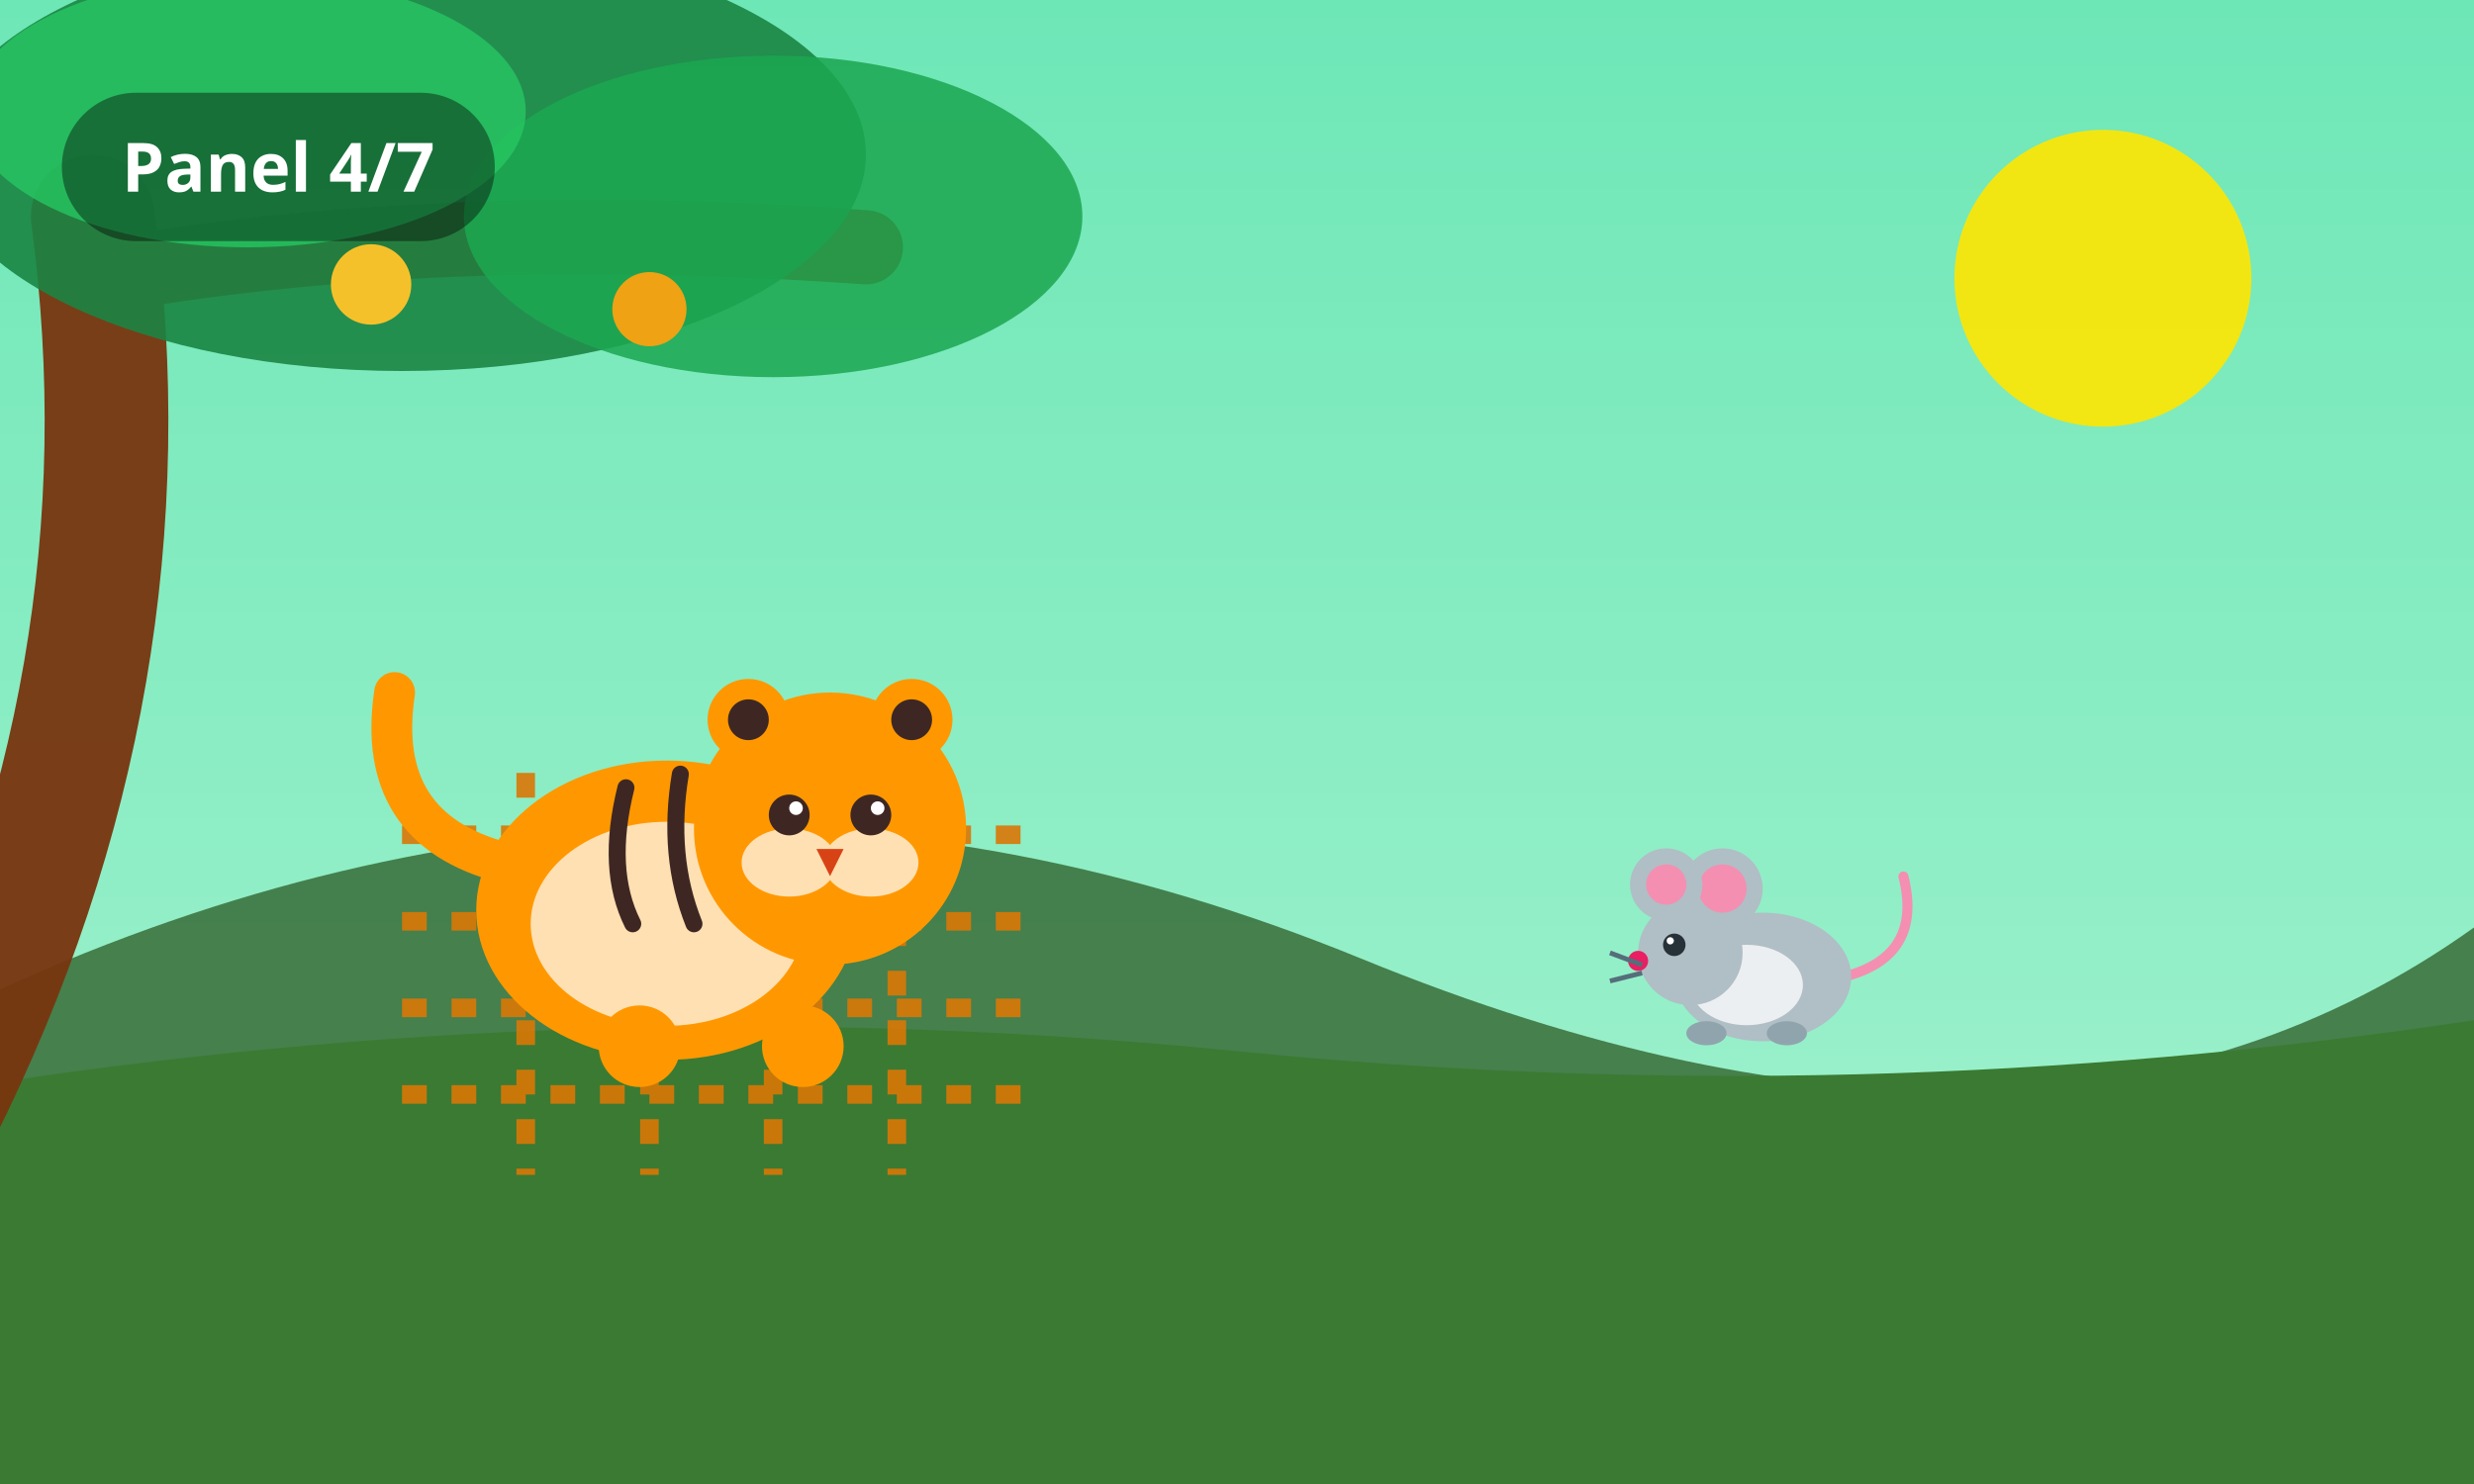
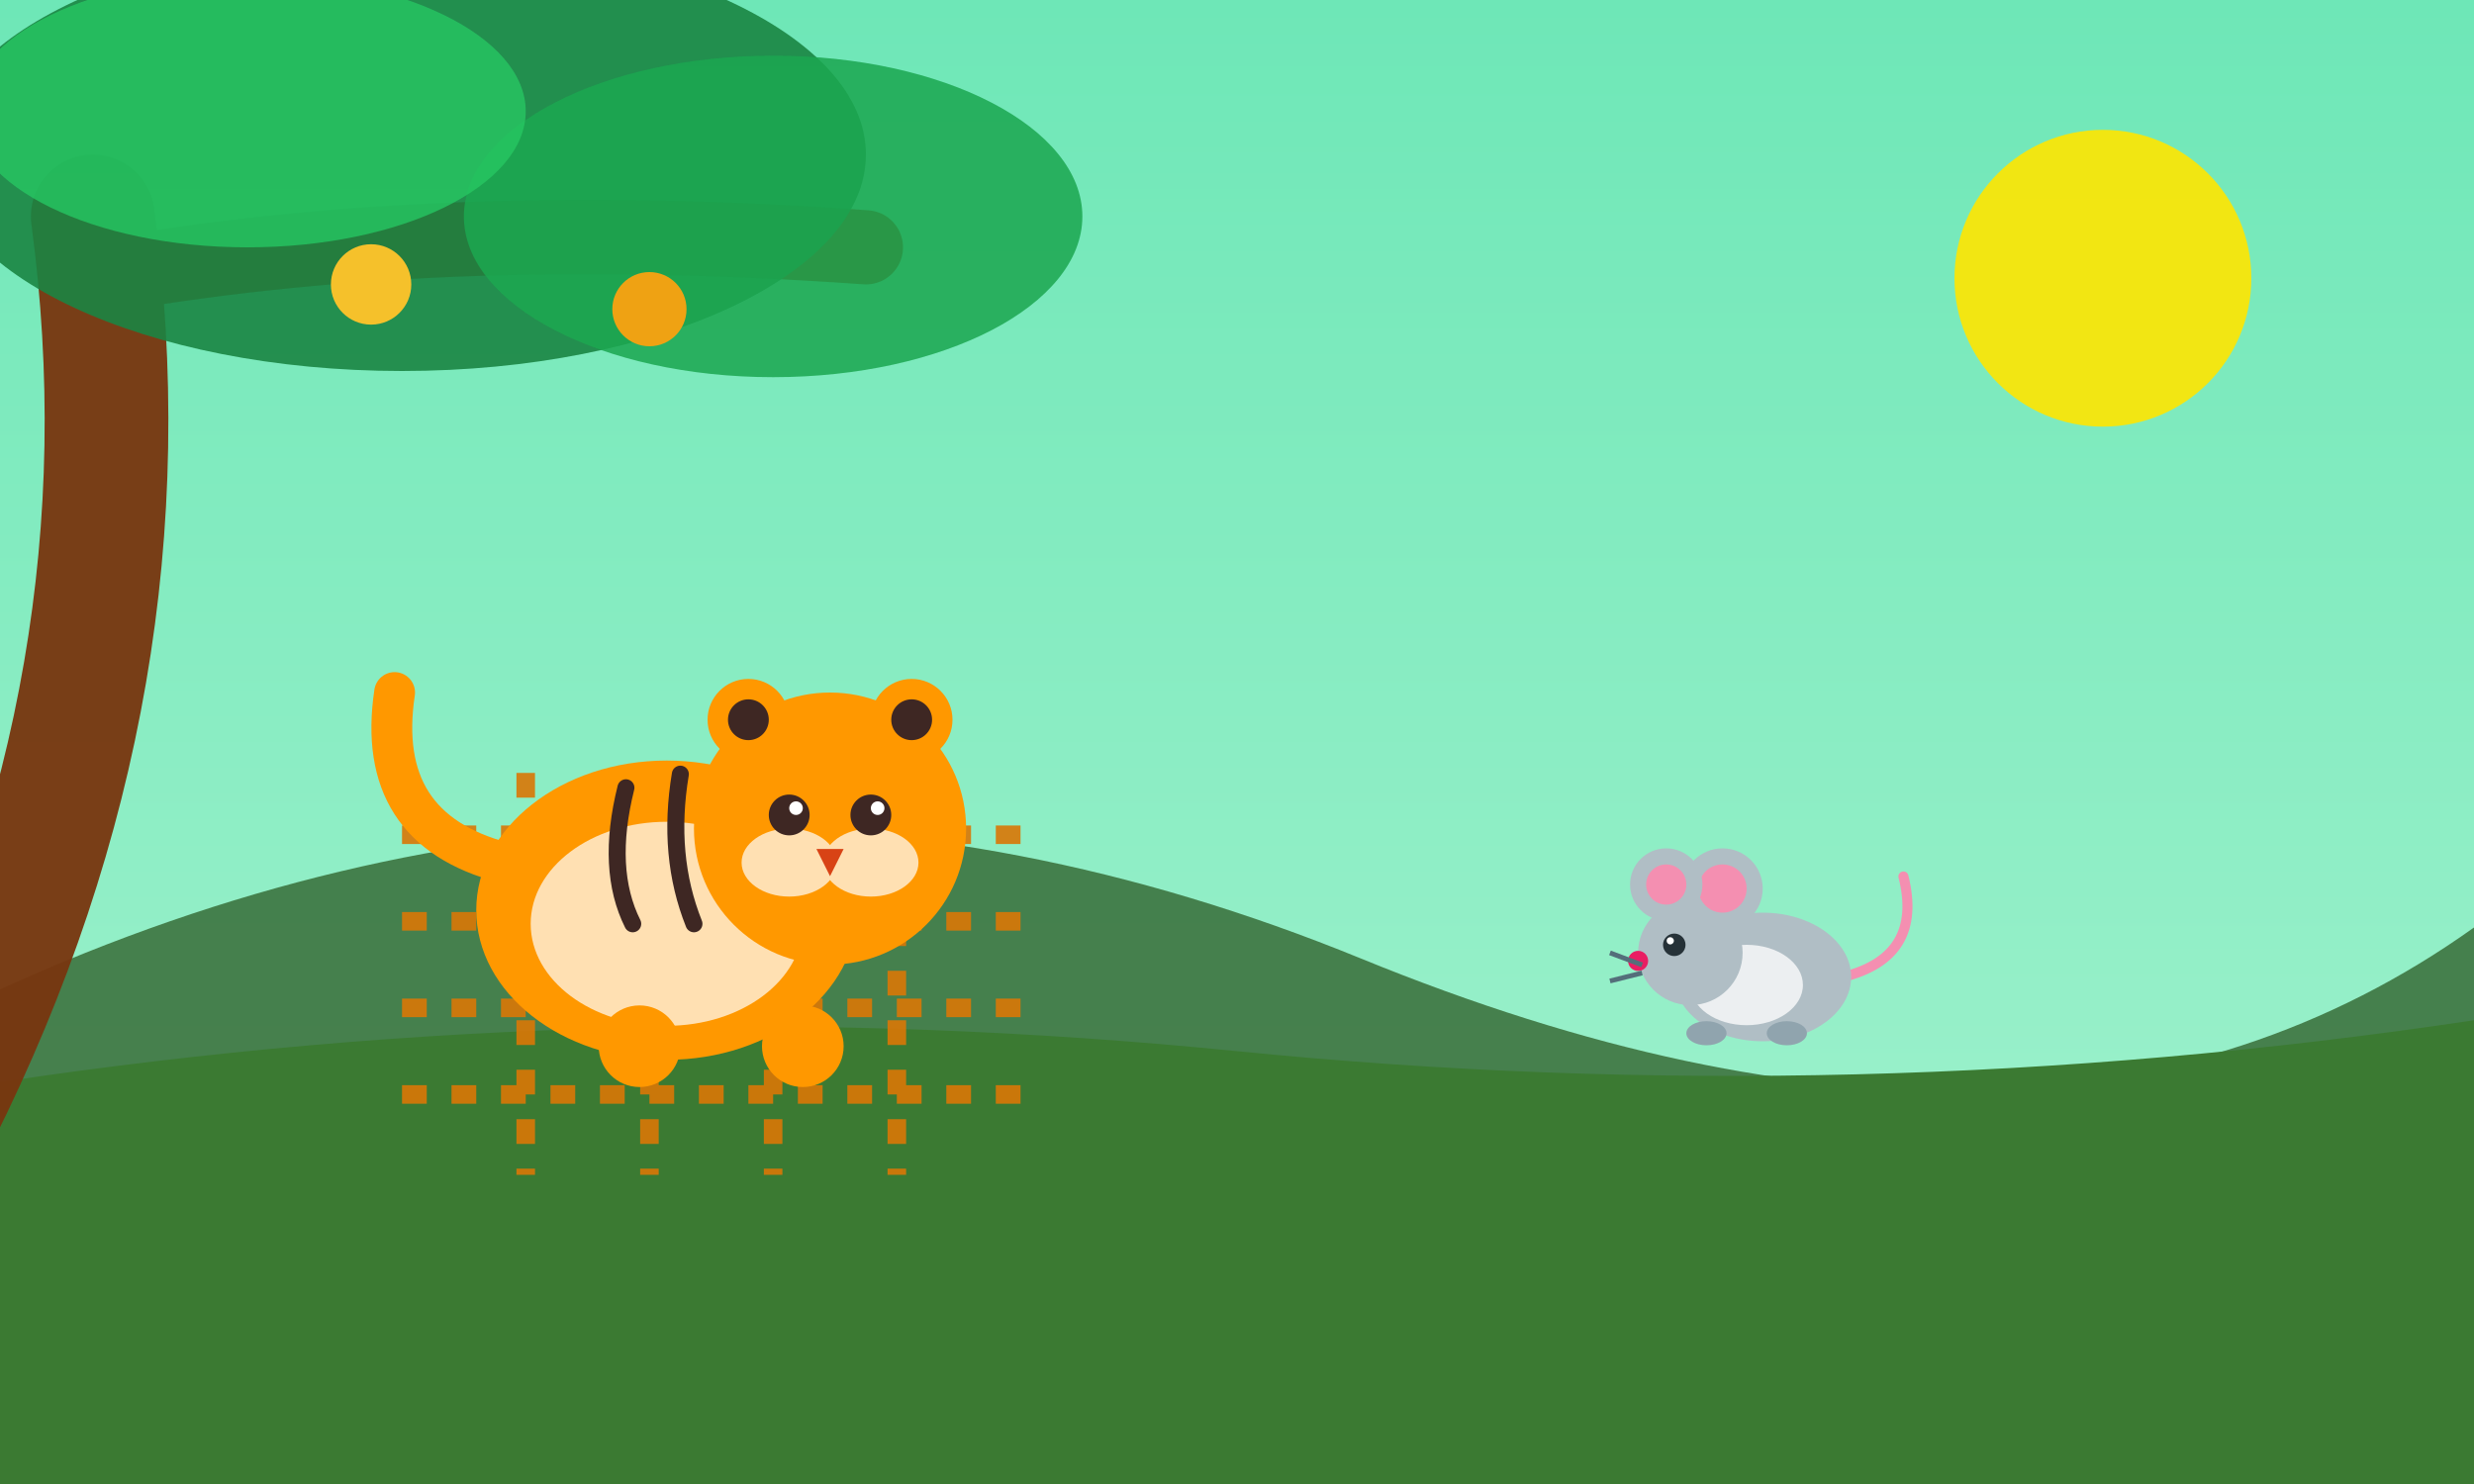
<svg xmlns="http://www.w3.org/2000/svg" viewBox="0 0 400 240" class="story-svg-canvas">
  <defs>
    <linearGradient id="skyGrad_3" x1="0%" y1="0%" x2="0%" y2="100%">
      <stop offset="0%" stop-color="#6ee7b7" />
      <stop offset="100%" stop-color="#a7f3d0" />
    </linearGradient>
  </defs>
  <rect width="400" height="240" fill="url(#skyGrad_3)" />
  <circle cx="340" cy="45" r="24" fill="#FFE600" opacity="0.9" />
  <path d="M 0 160 Q 110 110 220 155 T 400 150 L 400 240 L 0 240 Z" fill="#2B5B24" opacity="0.75" />
  <path d="M 0 175 Q 100 160 200 170 T 400 165 L 400 240 L 0 240 Z" fill="#3B7A32" />
  <g opacity="0.95">
    <path d="M-10 180 Q25 110 15 35" stroke="#78350F" stroke-width="20" fill="none" stroke-linecap="round" />
    <path d="M15 45 Q70 35 140 40" stroke="#78350F" stroke-width="12" fill="none" stroke-linecap="round" />
    <ellipse cx="65" cy="25" rx="75" ry="35" fill="#15803D" opacity="0.9" />
    <ellipse cx="125" cy="35" rx="50" ry="26" fill="#16A34A" opacity="0.85" />
    <ellipse cx="40" cy="18" rx="45" ry="22" fill="#22C55E" opacity="0.8" />
    <circle cx="60" cy="46" r="6.5" fill="#FBBF24" />
    <circle cx="105" cy="50" r="6" fill="#F59E0B" />
  </g>
  <g transform="translate(75, 125) scale(1)" opacity="0.9">
    <path d="M-10 10 L90 10 M-10 24 L90 24 M-10 38 L90 38 M-10 52 L90 52" stroke="#D97706" stroke-width="3" stroke-dasharray="4,4" />
    <path d="M10 0 L10 65 M30 0 L30 65 M50 0 L50 65 M70 0 L70 65" stroke="#D97706" stroke-width="3" stroke-dasharray="4,4" />
  </g>
  <g class="anim-character">
    <g transform="translate(110, 145) scale(1.1, 1.1) translate(-50, -50)">
      <path d="M24 45 Q5 40 8 20" stroke="#FF9800" stroke-width="6" stroke-linecap="round" fill="none" />
      <ellipse cx="48" cy="52" rx="28" ry="22" fill="#FF9800" />
      <ellipse cx="48" cy="54" rx="20" ry="15" fill="#FFE0B2" />
      <path d="M42 34 Q39 46 43 54 M50 32 Q48 44 52 54" stroke="#3E2723" stroke-width="2.5" stroke-linecap="round" fill="none" />
      <circle cx="72" cy="40" r="20" fill="#FF9800" />
      <circle cx="60" cy="24" r="6" fill="#FF9800" />
      <circle cx="60" cy="24" r="3" fill="#3E2723" />
      <circle cx="84" cy="24" r="6" fill="#FF9800" />
      <circle cx="84" cy="24" r="3" fill="#3E2723" />
      <ellipse cx="66" cy="45" rx="7" ry="5" fill="#FFE0B2" />
      <ellipse cx="78" cy="45" rx="7" ry="5" fill="#FFE0B2" />
      <circle cx="66" cy="38" r="3" fill="#3E2723" />
      <circle cx="67" cy="37" r="1" fill="#FFFFFF" />
      <circle cx="78" cy="38" r="3" fill="#3E2723" />
      <circle cx="79" cy="37" r="1" fill="#FFFFFF" />
      <polygon points="70,43 74,43 72,47" fill="#D84315" />
      <circle cx="44" cy="72" r="6" fill="#FF9800" />
      <circle cx="68" cy="72" r="6" fill="#FF9800" />
    </g>
  </g>
  <g class="anim-character">
    <g transform="translate(285, 158) scale(-0.65, 0.65) translate(-50, -50)">
      <path d="M30 50 Q10 45 15 25" stroke="#F48FB1" stroke-width="2.5" fill="none" stroke-linecap="round" />
      <ellipse cx="50" cy="50" rx="22" ry="16" fill="#B0BEC5" />
      <ellipse cx="54" cy="52" rx="14" ry="10" fill="#ECEFF1" />
      <circle cx="68" cy="44" r="13" fill="#B0BEC5" />
      <circle cx="60" cy="28" r="10" fill="#B0BEC5" />
      <circle cx="60" cy="28" r="6" fill="#F48FB1" />
      <circle cx="74" cy="27" r="9" fill="#B0BEC5" />
      <circle cx="74" cy="27" r="5" fill="#F48FB1" />
      <circle cx="72" cy="42" r="2.8" fill="#263238" />
      <circle cx="73" cy="41" r="0.9" fill="#FFFFFF" />
      <circle cx="81" cy="46" r="2.5" fill="#E91E63" />
      <path d="M80 47 L88 44 M80 49 L88 51" stroke="#546E7A" stroke-width="1.2" />
      <ellipse cx="44" cy="64" rx="5" ry="3" fill="#90A4AE" />
      <ellipse cx="64" cy="64" rx="5" ry="3" fill="#90A4AE" />
    </g>
  </g>
-   <g transform="translate(10, 15)">
-     <rect width="70" height="24" rx="12" fill="rgba(0,0,0,0.4)" />
-     <text x="35" y="16" fill="#FFFFFF" font-family="'Nunito', sans-serif" font-size="11" font-weight="700" text-anchor="middle">
-             Panel 4/7
-           </text>
-   </g>
</svg>
